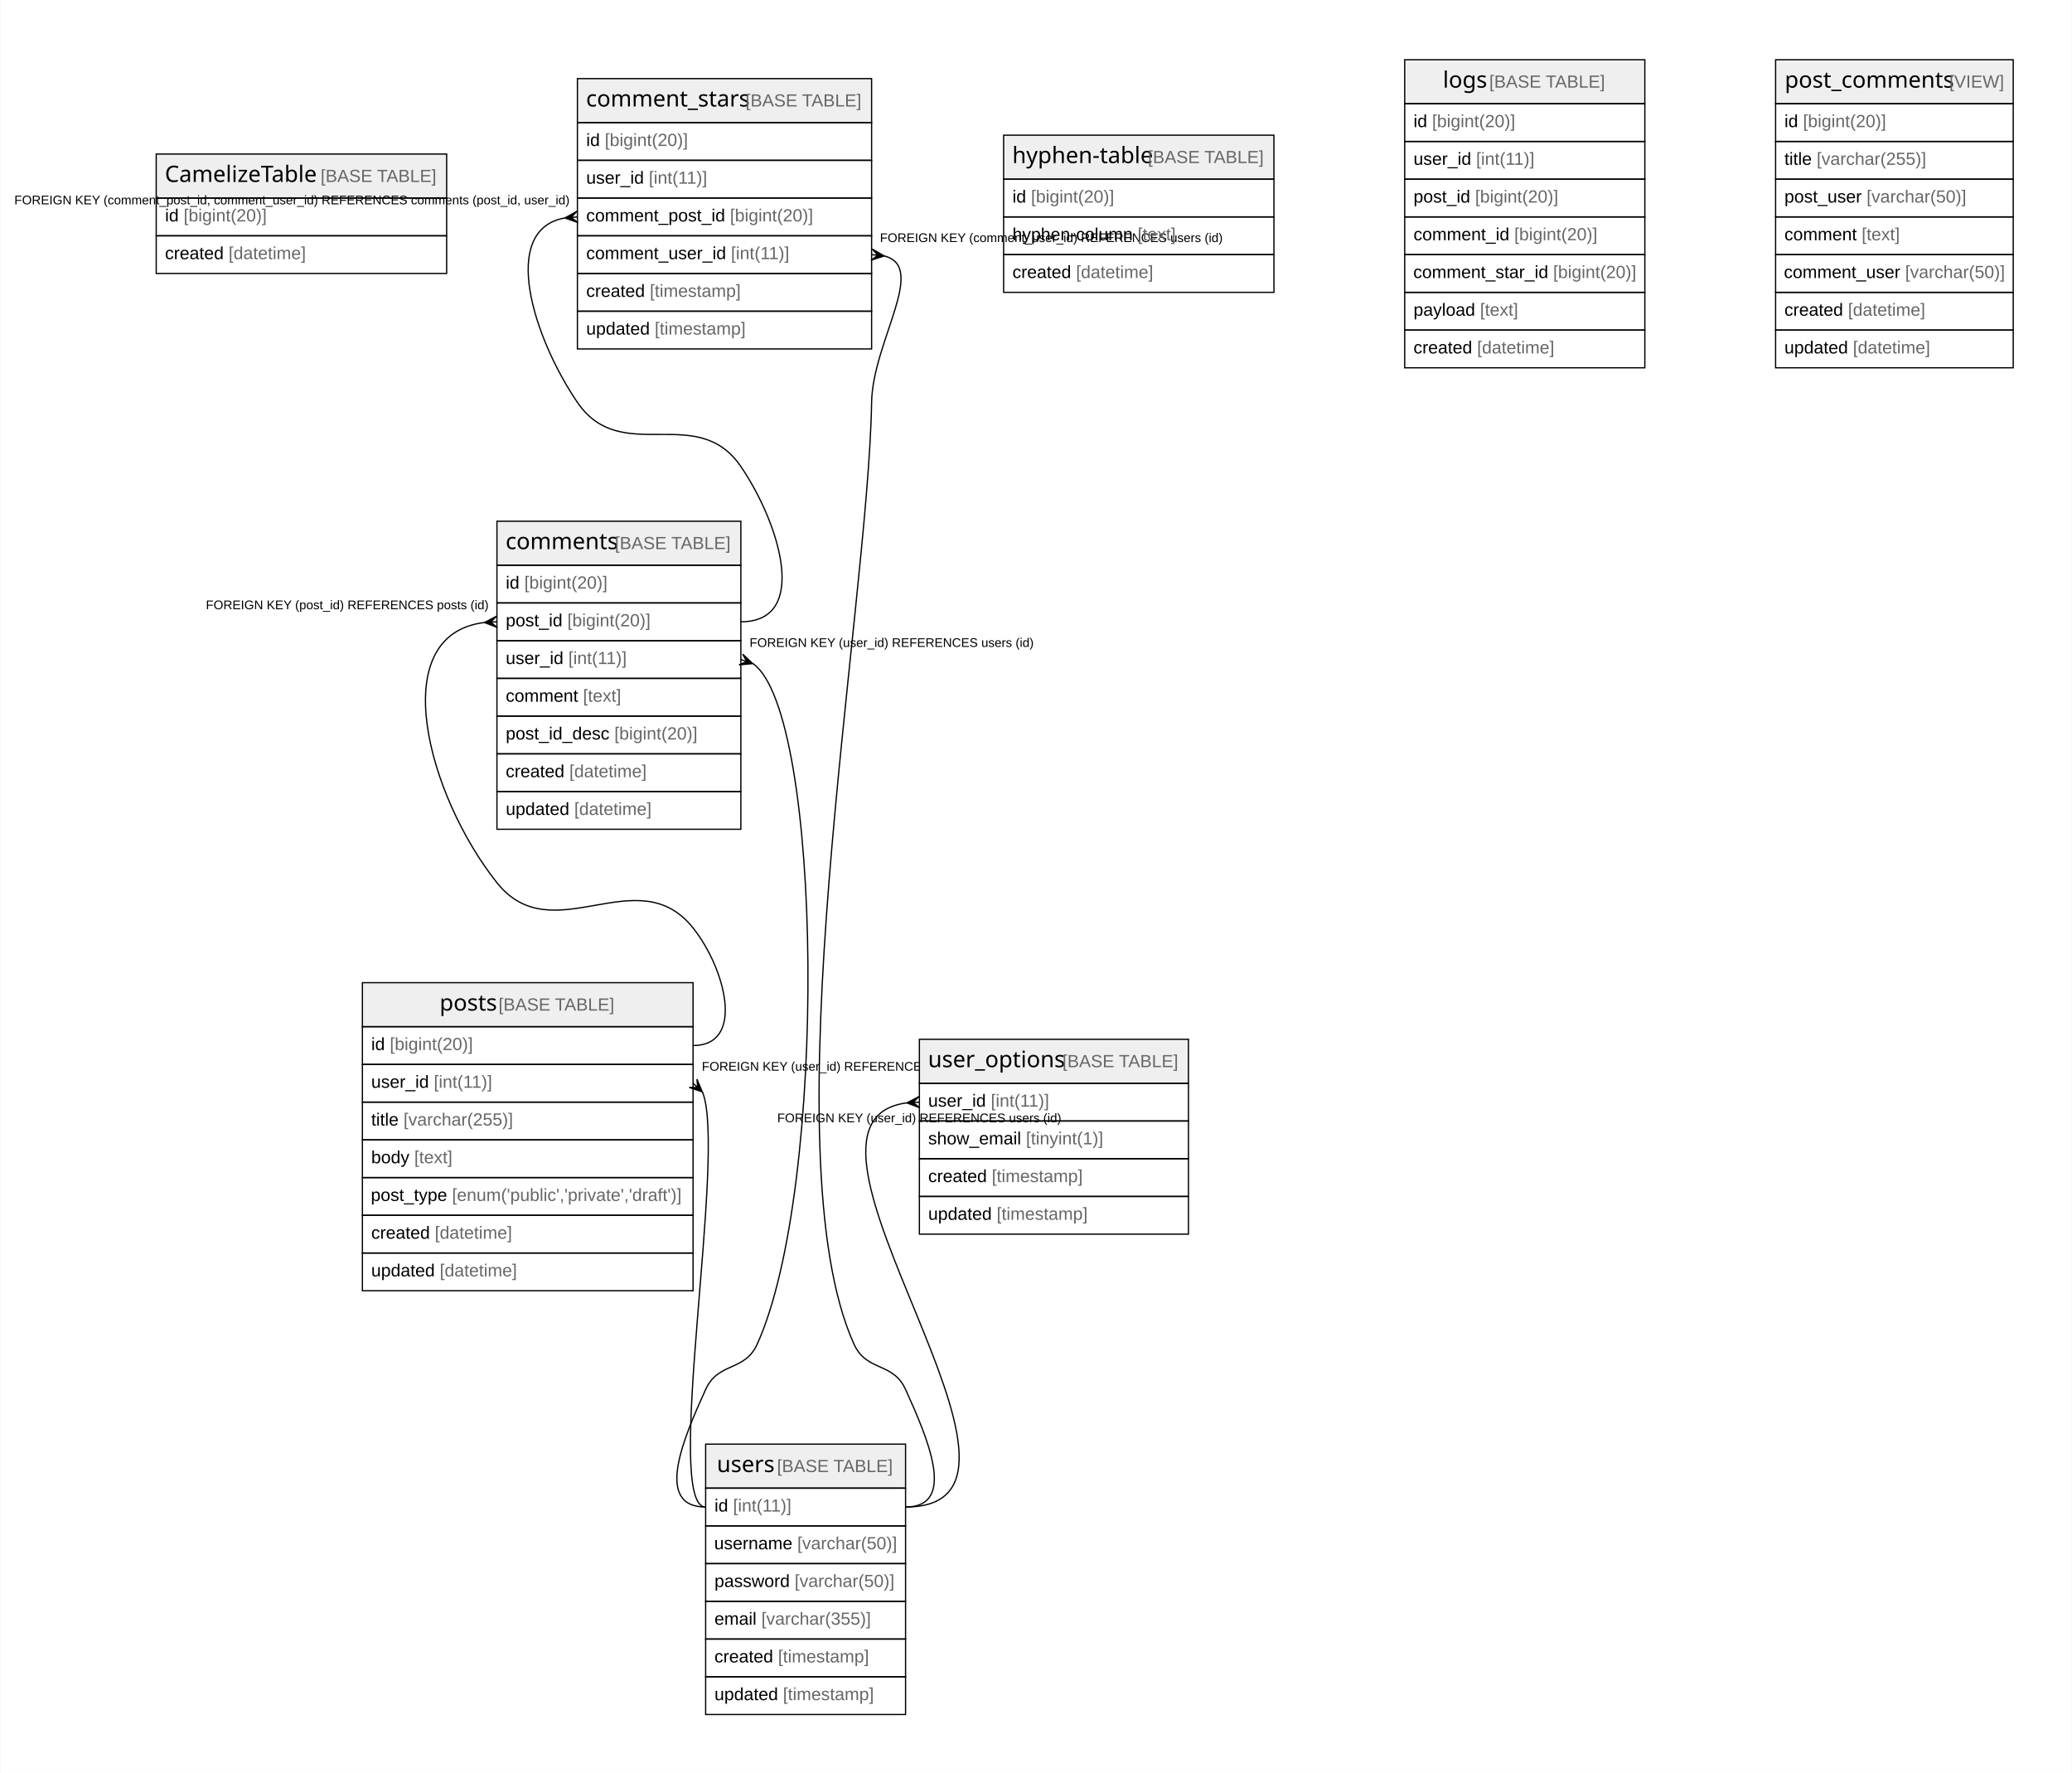
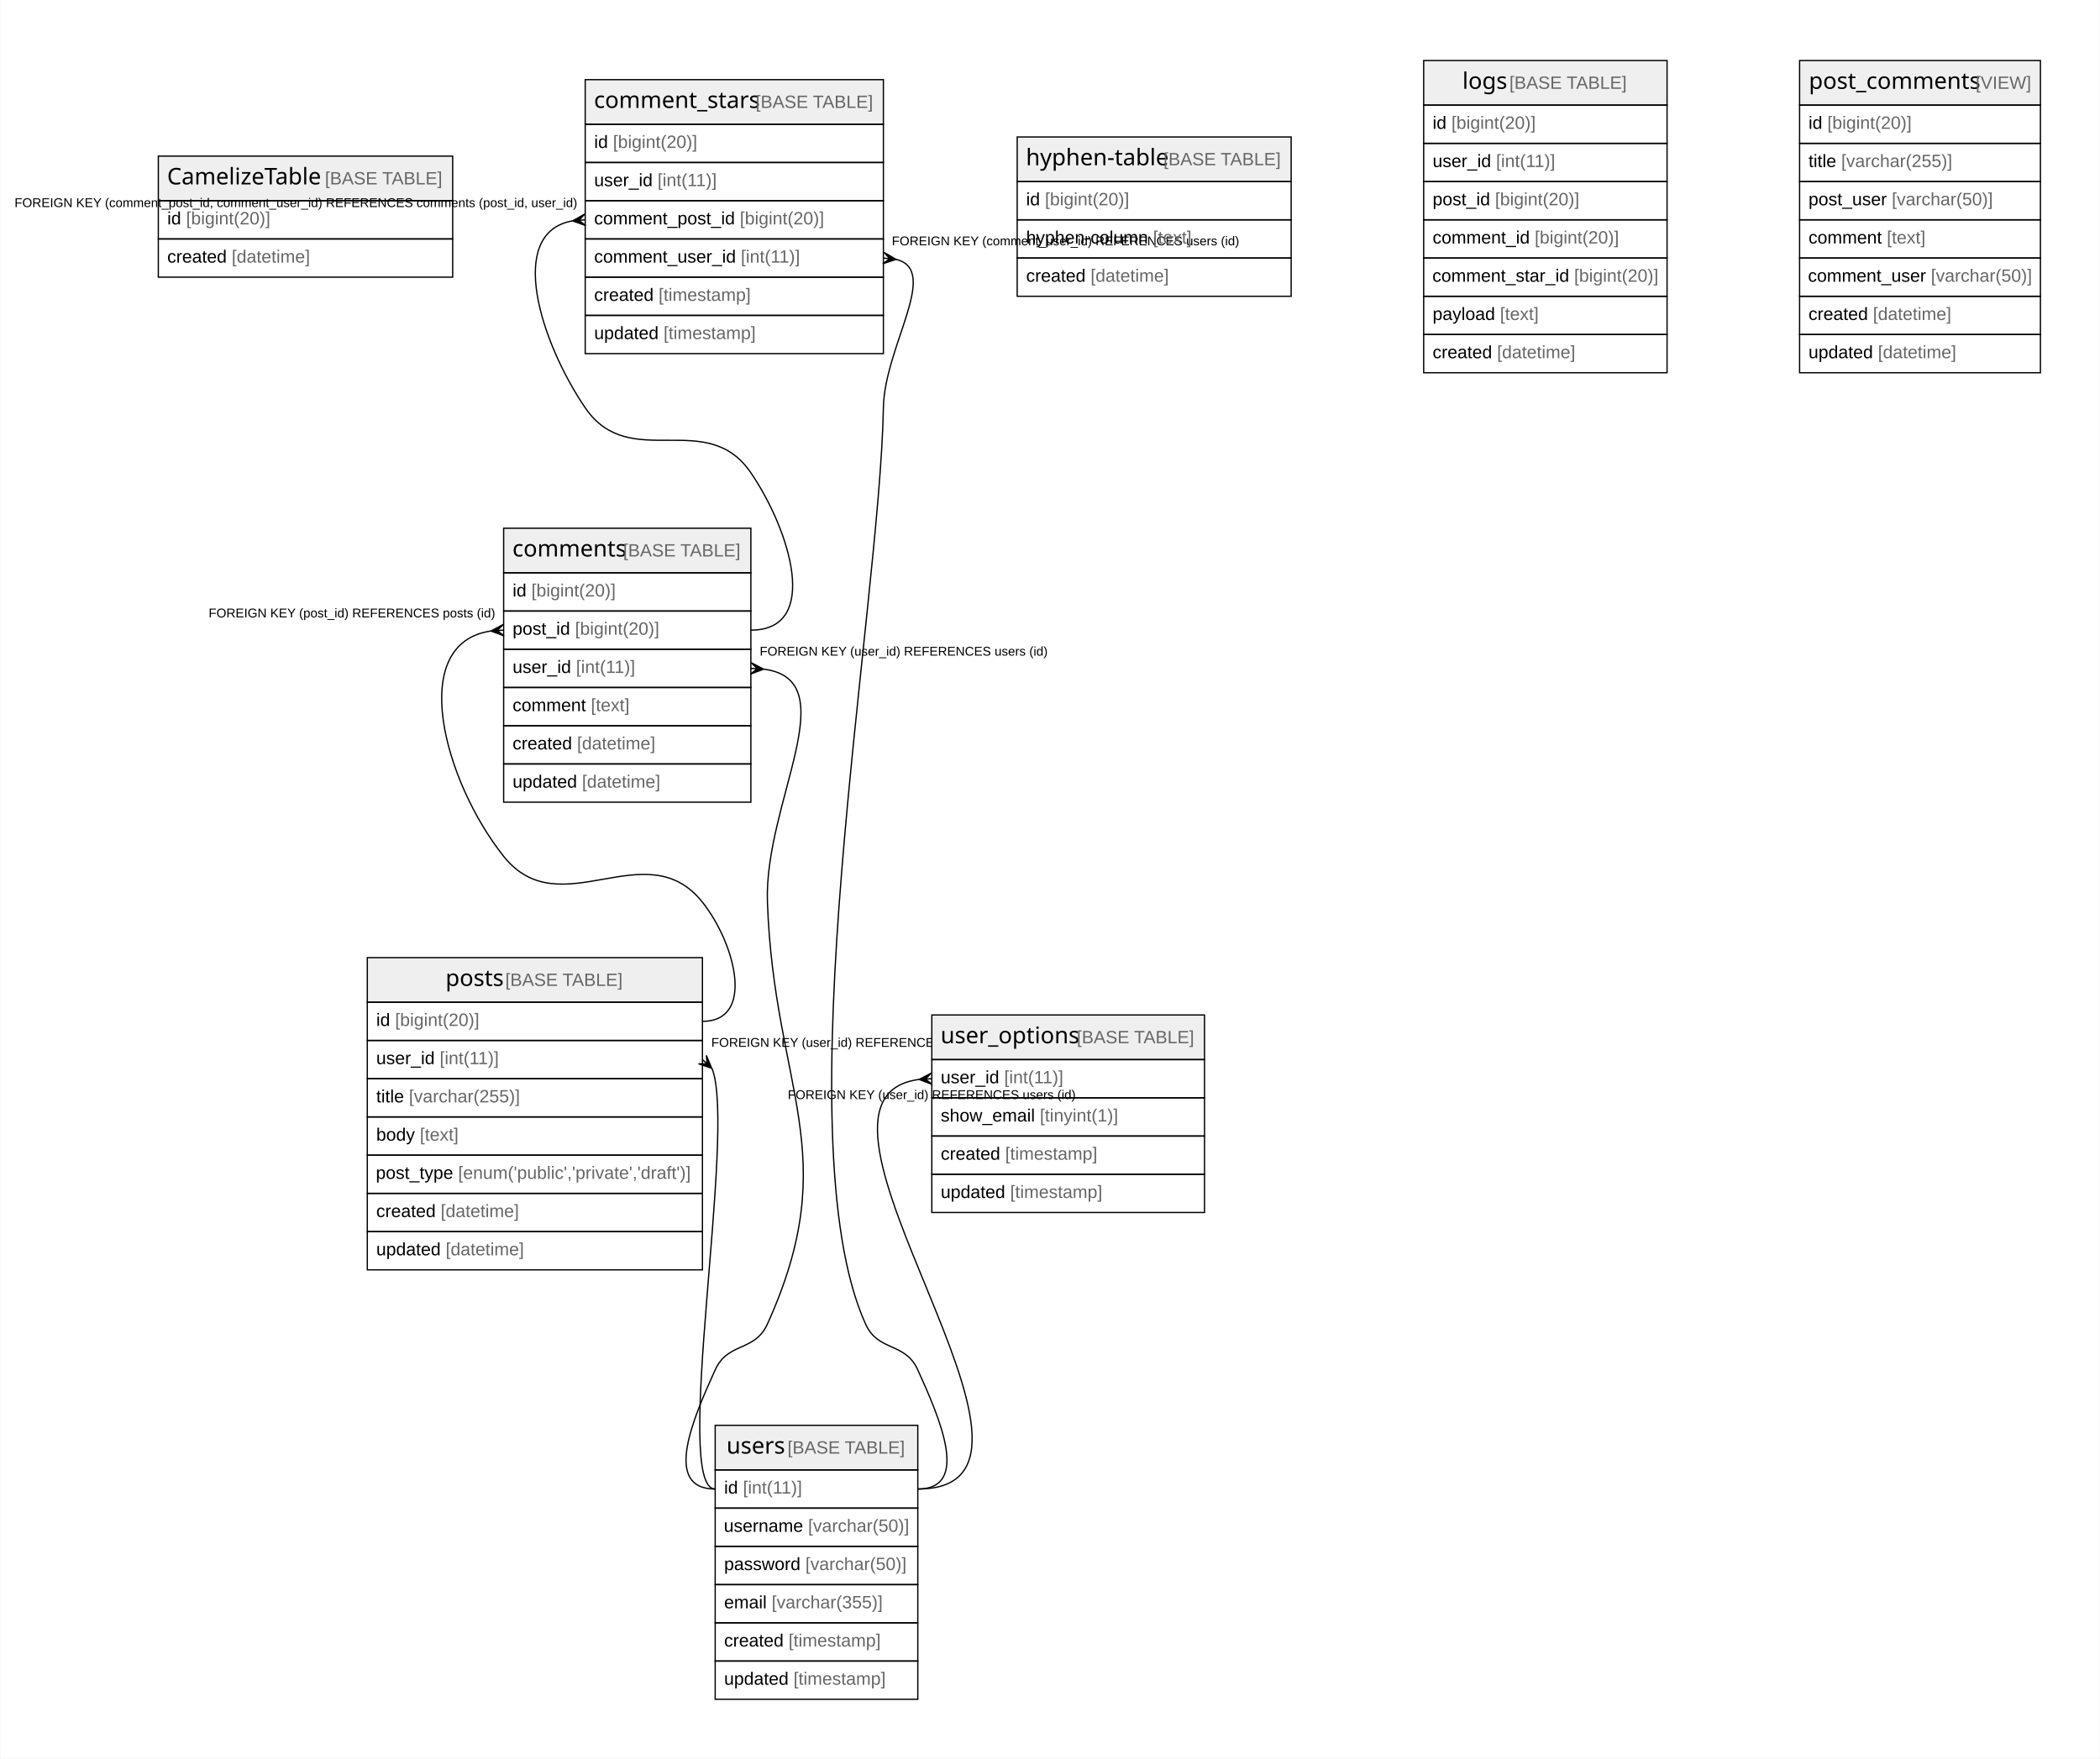
- <svg xmlns="http://www.w3.org/2000/svg" width="1648pt" height="1410pt" viewBox="0.00 0.00 1647.50 1410.00">
-   <g id="graph0" class="graph" transform="scale(1 1) rotate(0) translate(4 1406)">
-     <polygon fill="#ffffff" stroke="transparent" points="-4,4 -4,-1406 1643.5,-1406 1643.5,4 -4,4" />
+ <svg xmlns="http://www.w3.org/2000/svg" width="1648pt" height="1380pt" viewBox="0.00 0.00 1647.50 1380.00">
+   <g id="graph0" class="graph" transform="scale(1 1) rotate(0) translate(4 1376)">
+     <polygon fill="#ffffff" stroke="transparent" points="-4,4 -4,-1376 1643.5,-1376 1643.5,4 -4,4" />
    <g id="node1" class="node">
-       <polygon fill="#efefef" stroke="transparent" points="120,-1248.5 120,-1283.5 351,-1283.5 351,-1248.5 120,-1248.5" />
-       <polygon fill="none" stroke="#000000" points="120,-1248.5 120,-1283.5 351,-1283.5 351,-1248.5 120,-1248.5" />
-       <text text-anchor="start" x="126.872" y="-1261.3" font-family="Arial Bold" font-size="18.00" fill="#000000">CamelizeTable</text>
-       <text text-anchor="start" x="246.874" y="-1261.3" font-family="Arial" font-size="14.00" fill="#000000"> </text>
-       <text text-anchor="start" x="250.765" y="-1261.3" font-family="Arial" font-size="14.00" fill="#666666">[BASE TABLE]</text>
-       <polygon fill="none" stroke="#000000" points="120,-1218.5 120,-1248.5 351,-1248.5 351,-1218.5 120,-1218.5" />
-       <text text-anchor="start" x="127" y="-1229.9" font-family="Arial" font-size="14.00" fill="#000000">id </text>
-       <text text-anchor="start" x="141.78" y="-1229.9" font-family="Arial" font-size="14.00" fill="#666666">[bigint(20)]</text>
+       <polygon fill="#efefef" stroke="transparent" points="120,-1218.5 120,-1253.5 351,-1253.5 351,-1218.5 120,-1218.5" />
+       <polygon fill="none" stroke="#000000" points="120,-1218.5 120,-1253.5 351,-1253.5 351,-1218.5 120,-1218.5" />
+       <text text-anchor="start" x="126.872" y="-1231.3" font-family="Arial Bold" font-size="18.00" fill="#000000">CamelizeTable</text>
+       <text text-anchor="start" x="246.874" y="-1231.3" font-family="Arial" font-size="14.00" fill="#000000"> </text>
+       <text text-anchor="start" x="250.765" y="-1231.3" font-family="Arial" font-size="14.00" fill="#666666">[BASE TABLE]</text>
      <polygon fill="none" stroke="#000000" points="120,-1188.5 120,-1218.5 351,-1218.5 351,-1188.5 120,-1188.5" />
-       <text text-anchor="start" x="127" y="-1199.9" font-family="Arial" font-size="14.00" fill="#000000">created </text>
-       <text text-anchor="start" x="177.572" y="-1199.9" font-family="Arial" font-size="14.00" fill="#666666">[datetime]</text>
+       <text text-anchor="start" x="127" y="-1199.9" font-family="Arial" font-size="14.00" fill="#000000">id </text>
+       <text text-anchor="start" x="141.78" y="-1199.9" font-family="Arial" font-size="14.00" fill="#666666">[bigint(20)]</text>
+       <polygon fill="none" stroke="#000000" points="120,-1158.5 120,-1188.5 351,-1188.5 351,-1158.5 120,-1158.5" />
+       <text text-anchor="start" x="127" y="-1169.9" font-family="Arial" font-size="14.00" fill="#000000">created </text>
+       <text text-anchor="start" x="177.572" y="-1169.9" font-family="Arial" font-size="14.00" fill="#666666">[datetime]</text>
    </g>
    <g id="node2" class="node">
-       <polygon fill="#efefef" stroke="transparent" points="455,-1308.5 455,-1343.5 689,-1343.5 689,-1308.5 455,-1308.5" />
-       <polygon fill="none" stroke="#000000" points="455,-1308.5 455,-1343.5 689,-1343.5 689,-1308.5 455,-1308.5" />
-       <text text-anchor="start" x="461.867" y="-1321.3" font-family="Arial Bold" font-size="18.00" fill="#000000">comment_stars</text>
-       <text text-anchor="start" x="584.879" y="-1321.3" font-family="Arial" font-size="14.00" fill="#000000"> </text>
-       <text text-anchor="start" x="588.77" y="-1321.3" font-family="Arial" font-size="14.00" fill="#666666">[BASE TABLE]</text>
-       <polygon fill="none" stroke="#000000" points="455,-1278.5 455,-1308.5 689,-1308.5 689,-1278.5 455,-1278.5" />
-       <text text-anchor="start" x="462" y="-1289.9" font-family="Arial" font-size="14.00" fill="#000000">id </text>
-       <text text-anchor="start" x="476.78" y="-1289.9" font-family="Arial" font-size="14.00" fill="#666666">[bigint(20)]</text>
+       <polygon fill="#efefef" stroke="transparent" points="455,-1278.5 455,-1313.5 689,-1313.5 689,-1278.5 455,-1278.5" />
+       <polygon fill="none" stroke="#000000" points="455,-1278.5 455,-1313.5 689,-1313.5 689,-1278.5 455,-1278.5" />
+       <text text-anchor="start" x="461.867" y="-1291.3" font-family="Arial Bold" font-size="18.00" fill="#000000">comment_stars</text>
+       <text text-anchor="start" x="584.879" y="-1291.3" font-family="Arial" font-size="14.00" fill="#000000"> </text>
+       <text text-anchor="start" x="588.77" y="-1291.3" font-family="Arial" font-size="14.00" fill="#666666">[BASE TABLE]</text>
      <polygon fill="none" stroke="#000000" points="455,-1248.5 455,-1278.5 689,-1278.5 689,-1248.5 455,-1248.5" />
-       <text text-anchor="start" x="462" y="-1259.9" font-family="Arial" font-size="14.00" fill="#000000">user_id </text>
-       <text text-anchor="start" x="511.788" y="-1259.9" font-family="Arial" font-size="14.00" fill="#666666">[int(11)]</text>
+       <text text-anchor="start" x="462" y="-1259.9" font-family="Arial" font-size="14.00" fill="#000000">id </text>
+       <text text-anchor="start" x="476.78" y="-1259.9" font-family="Arial" font-size="14.00" fill="#666666">[bigint(20)]</text>
      <polygon fill="none" stroke="#000000" points="455,-1218.5 455,-1248.5 689,-1248.5 689,-1218.5 455,-1218.5" />
-       <text text-anchor="start" x="462" y="-1229.9" font-family="Arial" font-size="14.00" fill="#000000">comment_post_id </text>
-       <text text-anchor="start" x="576.36" y="-1229.9" font-family="Arial" font-size="14.00" fill="#666666">[bigint(20)]</text>
+       <text text-anchor="start" x="462" y="-1229.9" font-family="Arial" font-size="14.00" fill="#000000">user_id </text>
+       <text text-anchor="start" x="511.788" y="-1229.9" font-family="Arial" font-size="14.00" fill="#666666">[int(11)]</text>
      <polygon fill="none" stroke="#000000" points="455,-1188.5 455,-1218.5 689,-1218.5 689,-1188.5 455,-1188.5" />
-       <text text-anchor="start" x="462" y="-1199.9" font-family="Arial" font-size="14.00" fill="#000000">comment_user_id </text>
-       <text text-anchor="start" x="577.13" y="-1199.9" font-family="Arial" font-size="14.00" fill="#666666">[int(11)]</text>
+       <text text-anchor="start" x="462" y="-1199.9" font-family="Arial" font-size="14.00" fill="#000000">comment_post_id </text>
+       <text text-anchor="start" x="576.36" y="-1199.9" font-family="Arial" font-size="14.00" fill="#666666">[bigint(20)]</text>
      <polygon fill="none" stroke="#000000" points="455,-1158.5 455,-1188.5 689,-1188.5 689,-1158.5 455,-1158.5" />
-       <text text-anchor="start" x="462" y="-1169.9" font-family="Arial" font-size="14.00" fill="#000000">created </text>
-       <text text-anchor="start" x="512.572" y="-1169.9" font-family="Arial" font-size="14.00" fill="#666666">[timestamp]</text>
+       <text text-anchor="start" x="462" y="-1169.9" font-family="Arial" font-size="14.00" fill="#000000">comment_user_id </text>
+       <text text-anchor="start" x="577.13" y="-1169.9" font-family="Arial" font-size="14.00" fill="#666666">[int(11)]</text>
      <polygon fill="none" stroke="#000000" points="455,-1128.5 455,-1158.5 689,-1158.5 689,-1128.5 455,-1128.5" />
-       <text text-anchor="start" x="462" y="-1139.9" font-family="Arial" font-size="14.00" fill="#000000">updated </text>
-       <text text-anchor="start" x="516.477" y="-1139.9" font-family="Arial" font-size="14.00" fill="#666666">[timestamp]</text>
+       <text text-anchor="start" x="462" y="-1139.9" font-family="Arial" font-size="14.00" fill="#000000">created </text>
+       <text text-anchor="start" x="512.572" y="-1139.9" font-family="Arial" font-size="14.00" fill="#666666">[timestamp]</text>
+       <polygon fill="none" stroke="#000000" points="455,-1098.5 455,-1128.5 689,-1128.5 689,-1098.5 455,-1098.5" />
+       <text text-anchor="start" x="462" y="-1109.9" font-family="Arial" font-size="14.00" fill="#000000">updated </text>
+       <text text-anchor="start" x="516.477" y="-1109.9" font-family="Arial" font-size="14.00" fill="#666666">[timestamp]</text>
    </g>
    <g id="node3" class="node">
-       <polygon fill="#efefef" stroke="transparent" points="391,-956.5 391,-991.5 585,-991.5 585,-956.5 391,-956.5" />
-       <polygon fill="none" stroke="#000000" points="391,-956.5 391,-991.5 585,-991.5 585,-956.5 391,-956.5" />
-       <text text-anchor="start" x="397.87" y="-969.3" font-family="Arial Bold" font-size="18.00" fill="#000000">comments</text>
-       <text text-anchor="start" x="480.876" y="-969.3" font-family="Arial" font-size="14.00" fill="#000000"> </text>
-       <text text-anchor="start" x="484.766" y="-969.3" font-family="Arial" font-size="14.00" fill="#666666">[BASE TABLE]</text>
-       <polygon fill="none" stroke="#000000" points="391,-926.5 391,-956.5 585,-956.5 585,-926.5 391,-926.5" />
-       <text text-anchor="start" x="398" y="-937.9" font-family="Arial" font-size="14.00" fill="#000000">id </text>
-       <text text-anchor="start" x="412.78" y="-937.9" font-family="Arial" font-size="14.00" fill="#666666">[bigint(20)]</text>
+       <polygon fill="#efefef" stroke="transparent" points="391,-926.5 391,-961.5 585,-961.5 585,-926.5 391,-926.5" />
+       <polygon fill="none" stroke="#000000" points="391,-926.5 391,-961.5 585,-961.5 585,-926.5 391,-926.5" />
+       <text text-anchor="start" x="397.87" y="-939.3" font-family="Arial Bold" font-size="18.00" fill="#000000">comments</text>
+       <text text-anchor="start" x="480.876" y="-939.3" font-family="Arial" font-size="14.00" fill="#000000"> </text>
+       <text text-anchor="start" x="484.766" y="-939.3" font-family="Arial" font-size="14.00" fill="#666666">[BASE TABLE]</text>
      <polygon fill="none" stroke="#000000" points="391,-896.5 391,-926.5 585,-926.5 585,-896.5 391,-896.5" />
-       <text text-anchor="start" x="398" y="-907.9" font-family="Arial" font-size="14.00" fill="#000000">post_id </text>
-       <text text-anchor="start" x="447.018" y="-907.9" font-family="Arial" font-size="14.00" fill="#666666">[bigint(20)]</text>
+       <text text-anchor="start" x="398" y="-907.9" font-family="Arial" font-size="14.00" fill="#000000">id </text>
+       <text text-anchor="start" x="412.78" y="-907.9" font-family="Arial" font-size="14.00" fill="#666666">[bigint(20)]</text>
      <polygon fill="none" stroke="#000000" points="391,-866.5 391,-896.5 585,-896.5 585,-866.5 391,-866.5" />
-       <text text-anchor="start" x="398" y="-877.9" font-family="Arial" font-size="14.00" fill="#000000">user_id </text>
-       <text text-anchor="start" x="447.788" y="-877.9" font-family="Arial" font-size="14.00" fill="#666666">[int(11)]</text>
+       <text text-anchor="start" x="398" y="-877.9" font-family="Arial" font-size="14.00" fill="#000000">post_id </text>
+       <text text-anchor="start" x="447.018" y="-877.9" font-family="Arial" font-size="14.00" fill="#666666">[bigint(20)]</text>
      <polygon fill="none" stroke="#000000" points="391,-836.5 391,-866.5 585,-866.5 585,-836.5 391,-836.5" />
-       <text text-anchor="start" x="398" y="-847.9" font-family="Arial" font-size="14.00" fill="#000000">comment </text>
-       <text text-anchor="start" x="459.45" y="-847.9" font-family="Arial" font-size="14.00" fill="#666666">[text]</text>
+       <text text-anchor="start" x="398" y="-847.9" font-family="Arial" font-size="14.00" fill="#000000">user_id </text>
+       <text text-anchor="start" x="447.788" y="-847.9" font-family="Arial" font-size="14.00" fill="#666666">[int(11)]</text>
      <polygon fill="none" stroke="#000000" points="391,-806.5 391,-836.5 585,-836.5 585,-806.5 391,-806.5" />
-       <text text-anchor="start" x="398" y="-817.9" font-family="Arial" font-size="14.00" fill="#000000">post_id_desc </text>
-       <text text-anchor="start" x="484.366" y="-817.9" font-family="Arial" font-size="14.00" fill="#666666">[bigint(20)]</text>
+       <text text-anchor="start" x="398" y="-817.9" font-family="Arial" font-size="14.00" fill="#000000">comment </text>
+       <text text-anchor="start" x="459.45" y="-817.9" font-family="Arial" font-size="14.00" fill="#666666">[text]</text>
      <polygon fill="none" stroke="#000000" points="391,-776.5 391,-806.5 585,-806.5 585,-776.5 391,-776.5" />
      <text text-anchor="start" x="398" y="-787.9" font-family="Arial" font-size="14.00" fill="#000000">created </text>
      <text text-anchor="start" x="448.572" y="-787.9" font-family="Arial" font-size="14.00" fill="#666666">[datetime]</text>
      <polygon fill="none" stroke="#000000" points="391,-746.5 391,-776.5 585,-776.5 585,-746.5 391,-746.5" />
      <text text-anchor="start" x="398" y="-757.9" font-family="Arial" font-size="14.00" fill="#000000">updated </text>
      <text text-anchor="start" x="452.477" y="-757.9" font-family="Arial" font-size="14.00" fill="#666666">[datetime]</text>
    </g>
    <g id="edge2" class="edge">
-       <path fill="none" stroke="#000000" d="M444.752,-1232.626C392.714,-1223.052 420.159,-1137.094 455,-1086 489.966,-1034.722 550.034,-1086.278 585,-1035 615.923,-989.651 639.889,-911.5 585,-911.5" />
-       <polygon fill="#000000" stroke="#000000" points="445.036,-1232.65 454.618,-1237.984 450.018,-1233.075 455,-1233.5 455,-1233.5 455,-1233.5 450.018,-1233.075 455.382,-1229.016 445.036,-1232.65 445.036,-1232.65" />
-       <text text-anchor="start" x="7.144" y="-1243.5" font-family="Arial" font-size="10.00" fill="#000000">FOREIGN KEY (comment_post_id, comment_user_id) REFERENCES comments (post_id, user_id)</text>
+       <path fill="none" stroke="#000000" d="M444.752,-1202.626C392.714,-1193.052 420.159,-1107.094 455,-1056 489.966,-1004.722 550.034,-1056.278 585,-1005 615.923,-959.651 639.889,-881.5 585,-881.5" />
+       <polygon fill="#000000" stroke="#000000" points="445.036,-1202.65 454.618,-1207.984 450.018,-1203.075 455,-1203.5 455,-1203.5 455,-1203.5 450.018,-1203.075 455.382,-1199.016 445.036,-1202.65 445.036,-1202.65" />
+       <text text-anchor="start" x="7.144" y="-1213.5" font-family="Arial" font-size="10.00" fill="#000000">FOREIGN KEY (comment_post_id, comment_user_id) REFERENCES comments (post_id, user_id)</text>
    </g>
    <g id="node9" class="node">
      <polygon fill="#efefef" stroke="transparent" points="557,-222.5 557,-257.5 716,-257.5 716,-222.5 557,-222.5" />
      <polygon fill="none" stroke="#000000" points="557,-222.5 557,-257.5 716,-257.5 716,-222.5 557,-222.5" />
      <text text-anchor="start" x="565.871" y="-235.3" font-family="Arial Bold" font-size="18.00" fill="#000000">users</text>
      <text text-anchor="start" x="609.875" y="-235.3" font-family="Arial" font-size="14.00" fill="#000000"> </text>
      <text text-anchor="start" x="613.766" y="-235.3" font-family="Arial" font-size="14.00" fill="#666666">[BASE TABLE]</text>
      <polygon fill="none" stroke="#000000" points="557,-192.5 557,-222.5 716,-222.5 716,-192.5 557,-192.5" />
      <text text-anchor="start" x="564" y="-203.9" font-family="Arial" font-size="14.00" fill="#000000">id </text>
      <text text-anchor="start" x="578.78" y="-203.9" font-family="Arial" font-size="14.00" fill="#666666">[int(11)]</text>
      <polygon fill="none" stroke="#000000" points="557,-162.5 557,-192.5 716,-192.5 716,-162.5 557,-162.5" />
      <text text-anchor="start" x="563.769" y="-173.9" font-family="Arial" font-size="14.00" fill="#000000">username </text>
      <text text-anchor="start" x="629.894" y="-173.9" font-family="Arial" font-size="14.00" fill="#666666">[varchar(50)]</text>
      <polygon fill="none" stroke="#000000" points="557,-132.5 557,-162.5 716,-162.5 716,-132.5 557,-132.5" />
      <text text-anchor="start" x="564" y="-143.9" font-family="Arial" font-size="14.00" fill="#000000">password </text>
      <text text-anchor="start" x="627.788" y="-143.9" font-family="Arial" font-size="14.00" fill="#666666">[varchar(50)]</text>
      <polygon fill="none" stroke="#000000" points="557,-102.5 557,-132.5 716,-132.5 716,-102.5 557,-102.5" />
      <text text-anchor="start" x="564" y="-113.9" font-family="Arial" font-size="14.00" fill="#000000">email </text>
      <text text-anchor="start" x="601.33" y="-113.9" font-family="Arial" font-size="14.00" fill="#666666">[varchar(355)]</text>
      <polygon fill="none" stroke="#000000" points="557,-72.5 557,-102.5 716,-102.5 716,-72.5 557,-72.5" />
      <text text-anchor="start" x="564" y="-83.9" font-family="Arial" font-size="14.00" fill="#000000">created </text>
      <text text-anchor="start" x="614.572" y="-83.9" font-family="Arial" font-size="14.00" fill="#666666">[timestamp]</text>
      <polygon fill="none" stroke="#000000" points="557,-42.5 557,-72.5 716,-72.5 716,-42.5 557,-42.5" />
      <text text-anchor="start" x="564" y="-53.9" font-family="Arial" font-size="14.00" fill="#000000">updated </text>
      <text text-anchor="start" x="618.477" y="-53.9" font-family="Arial" font-size="14.00" fill="#666666">[timestamp]</text>
    </g>
    <g id="edge1" class="edge">
-       <path fill="none" stroke="#000000" d="M698.979,-1202.453C733.878,-1193.881 689.809,-1134.34 689,-1086 686.213,-919.55 606.341,-488.656 675,-337 685.001,-314.909 705.999,-323.091 716,-301 733.139,-263.143 757.556,-207.5 716,-207.5" />
-       <polygon fill="#000000" stroke="#000000" points="698.945,-1202.457 688.53,-1199.025 693.973,-1202.978 689,-1203.5 689,-1203.5 689,-1203.5 693.973,-1202.978 689.47,-1207.975 698.945,-1202.457 698.945,-1202.457" />
-       <text text-anchor="start" x="695.609" y="-1213.5" font-family="Arial" font-size="10.00" fill="#000000">FOREIGN KEY (comment_user_id) REFERENCES users (id)</text>
+       <path fill="none" stroke="#000000" d="M698.98,-1172.453C733.888,-1163.881 689.872,-1104.339 689,-1056 686.118,-896.218 609.09,-482.583 675,-337 685.001,-314.909 705.999,-323.091 716,-301 733.139,-263.143 757.556,-207.5 716,-207.5" />
+       <polygon fill="#000000" stroke="#000000" points="698.945,-1172.457 688.53,-1169.025 693.973,-1172.978 689,-1173.5 689,-1173.5 689,-1173.5 693.973,-1172.978 689.47,-1177.975 698.945,-1172.457 698.945,-1172.457" />
+       <text text-anchor="start" x="695.609" y="-1183.5" font-family="Arial" font-size="10.00" fill="#000000">FOREIGN KEY (comment_user_id) REFERENCES users (id)</text>
    </g>
    <g id="node7" class="node">
      <polygon fill="#efefef" stroke="transparent" points="284,-589.5 284,-624.5 547,-624.5 547,-589.5 284,-589.5" />
      <polygon fill="none" stroke="#000000" points="284,-589.5 284,-624.5 547,-624.5 547,-589.5 284,-589.5" />
      <text text-anchor="start" x="345.366" y="-602.3" font-family="Arial Bold" font-size="18.00" fill="#000000">posts</text>
      <text text-anchor="start" x="388.38" y="-602.3" font-family="Arial" font-size="14.00" fill="#000000"> </text>
      <text text-anchor="start" x="392.271" y="-602.3" font-family="Arial" font-size="14.00" fill="#666666">[BASE TABLE]</text>
      <polygon fill="none" stroke="#000000" points="284,-559.5 284,-589.5 547,-589.5 547,-559.5 284,-559.5" />
      <text text-anchor="start" x="291" y="-570.9" font-family="Arial" font-size="14.00" fill="#000000">id </text>
      <text text-anchor="start" x="305.78" y="-570.9" font-family="Arial" font-size="14.00" fill="#666666">[bigint(20)]</text>
      <polygon fill="none" stroke="#000000" points="284,-529.5 284,-559.5 547,-559.5 547,-529.5 284,-529.5" />
      <text text-anchor="start" x="291" y="-540.9" font-family="Arial" font-size="14.00" fill="#000000">user_id </text>
      <text text-anchor="start" x="340.788" y="-540.9" font-family="Arial" font-size="14.00" fill="#666666">[int(11)]</text>
      <polygon fill="none" stroke="#000000" points="284,-499.5 284,-529.5 547,-529.5 547,-499.5 284,-499.5" />
      <text text-anchor="start" x="291" y="-510.9" font-family="Arial" font-size="14.00" fill="#000000">title </text>
      <text text-anchor="start" x="316.668" y="-510.9" font-family="Arial" font-size="14.00" fill="#666666">[varchar(255)]</text>
      <polygon fill="none" stroke="#000000" points="284,-469.5 284,-499.5 547,-499.5 547,-469.5 284,-469.5" />
      <text text-anchor="start" x="291" y="-480.9" font-family="Arial" font-size="14.00" fill="#000000">body </text>
      <text text-anchor="start" x="325.238" y="-480.9" font-family="Arial" font-size="14.00" fill="#666666">[text]</text>
      <polygon fill="none" stroke="#000000" points="284,-439.5 284,-469.5 547,-469.5 547,-439.5 284,-439.5" />
      <text text-anchor="start" x="290.697" y="-450.9" font-family="Arial" font-size="14.00" fill="#000000">post_type </text>
      <text text-anchor="start" x="355.282" y="-450.9" font-family="Arial" font-size="14.00" fill="#666666">[enum('public','private','draft')]</text>
      <polygon fill="none" stroke="#000000" points="284,-409.5 284,-439.5 547,-439.5 547,-409.5 284,-409.5" />
      <text text-anchor="start" x="291" y="-420.9" font-family="Arial" font-size="14.00" fill="#000000">created </text>
      <text text-anchor="start" x="341.572" y="-420.9" font-family="Arial" font-size="14.00" fill="#666666">[datetime]</text>
      <polygon fill="none" stroke="#000000" points="284,-379.5 284,-409.5 547,-409.5 547,-379.5 284,-379.5" />
      <text text-anchor="start" x="291" y="-390.9" font-family="Arial" font-size="14.00" fill="#000000">updated </text>
      <text text-anchor="start" x="345.477" y="-390.9" font-family="Arial" font-size="14.00" fill="#666666">[datetime]</text>
    </g>
    <g id="edge3" class="edge">
-       <path fill="none" stroke="#000000" d="M380.768,-910.892C301.532,-901.024 335.83,-773.352 391,-704 435.298,-648.315 502.702,-723.685 547,-668 572.87,-635.48 588.556,-574.5 547,-574.5" />
-       <polygon fill="#000000" stroke="#000000" points="381.018,-910.907 390.733,-915.992 386.009,-911.203 391,-911.5 391,-911.5 391,-911.5 386.009,-911.203 391.267,-907.008 381.018,-910.907 381.018,-910.907" />
-       <text text-anchor="start" x="159.495" y="-921.5" font-family="Arial" font-size="10.00" fill="#000000">FOREIGN KEY (post_id) REFERENCES posts (id)</text>
+       <path fill="none" stroke="#000000" d="M381.018,-880.815C314.825,-871.208 344.094,-762.963 391,-704 435.298,-648.315 502.702,-723.685 547,-668 572.87,-635.48 588.556,-574.5 547,-574.5" />
+       <polygon fill="#000000" stroke="#000000" points="381.024,-880.815 390.692,-885.989 386.012,-881.157 391,-881.5 391,-881.5 391,-881.5 386.012,-881.157 391.308,-877.011 381.024,-880.815 381.024,-880.815" />
+       <text text-anchor="start" x="159.495" y="-891.5" font-family="Arial" font-size="10.00" fill="#000000">FOREIGN KEY (post_id) REFERENCES posts (id)</text>
    </g>
    <g id="edge4" class="edge">
-       <path fill="none" stroke="#000000" d="M594.76,-878.155C650.334,-838.709 654.331,-461.424 598,-337 587.999,-314.909 567.001,-323.091 557,-301 539.861,-263.143 515.444,-207.5 557,-207.5" />
-       <polygon fill="#000000" stroke="#000000" points="594.46,-878.258 583.541,-877.243 589.73,-879.879 585,-881.5 585,-881.5 585,-881.5 589.73,-879.879 586.459,-885.757 594.46,-878.258 594.46,-878.258" />
-       <text text-anchor="start" x="591.945" y="-891.5" font-family="Arial" font-size="10.00" fill="#000000">FOREIGN KEY (user_id) REFERENCES users (id)</text>
+       <path fill="none" stroke="#000000" d="M595.11,-850.895C660.473,-842.395 595.239,-746.038 598,-668 603.201,-520.981 658.673,-471.017 598,-337 587.999,-314.909 567.001,-323.091 557,-301 539.861,-263.143 515.444,-207.5 557,-207.5" />
+       <polygon fill="#000000" stroke="#000000" points="594.982,-850.902 584.731,-847.008 589.991,-851.201 585,-851.5 585,-851.5 585,-851.5 589.991,-851.201 585.269,-855.992 594.982,-850.902 594.982,-850.902" />
+       <text text-anchor="start" x="591.945" y="-861.5" font-family="Arial" font-size="10.00" fill="#000000">FOREIGN KEY (user_id) REFERENCES users (id)</text>
    </g>
    <g id="node4" class="node">
-       <polygon fill="#efefef" stroke="transparent" points="794,-1263.5 794,-1298.5 1009,-1298.5 1009,-1263.5 794,-1263.5" />
-       <polygon fill="none" stroke="#000000" points="794,-1263.5 794,-1298.5 1009,-1298.5 1009,-1263.5 794,-1263.5" />
-       <text text-anchor="start" x="800.854" y="-1276.3" font-family="Arial Bold" font-size="18.00" fill="#000000">hyphen-table</text>
-       <text text-anchor="start" x="904.892" y="-1276.3" font-family="Arial" font-size="14.00" fill="#000000"> </text>
-       <text text-anchor="start" x="908.783" y="-1276.3" font-family="Arial" font-size="14.00" fill="#666666">[BASE TABLE]</text>
-       <polygon fill="none" stroke="#000000" points="794,-1233.5 794,-1263.5 1009,-1263.5 1009,-1233.5 794,-1233.5" />
-       <text text-anchor="start" x="801" y="-1244.9" font-family="Arial" font-size="14.00" fill="#000000">id </text>
-       <text text-anchor="start" x="815.78" y="-1244.9" font-family="Arial" font-size="14.00" fill="#666666">[bigint(20)]</text>
+       <polygon fill="#efefef" stroke="transparent" points="794,-1233.5 794,-1268.5 1009,-1268.5 1009,-1233.5 794,-1233.5" />
+       <polygon fill="none" stroke="#000000" points="794,-1233.5 794,-1268.5 1009,-1268.5 1009,-1233.5 794,-1233.5" />
+       <text text-anchor="start" x="800.854" y="-1246.3" font-family="Arial Bold" font-size="18.00" fill="#000000">hyphen-table</text>
+       <text text-anchor="start" x="904.892" y="-1246.3" font-family="Arial" font-size="14.00" fill="#000000"> </text>
+       <text text-anchor="start" x="908.783" y="-1246.3" font-family="Arial" font-size="14.00" fill="#666666">[BASE TABLE]</text>
      <polygon fill="none" stroke="#000000" points="794,-1203.5 794,-1233.5 1009,-1233.5 1009,-1203.5 794,-1203.5" />
-       <text text-anchor="start" x="801" y="-1214.9" font-family="Arial" font-size="14.00" fill="#000000">hyphen-column </text>
-       <text text-anchor="start" x="900.579" y="-1214.9" font-family="Arial" font-size="14.00" fill="#666666">[text]</text>
+       <text text-anchor="start" x="801" y="-1214.9" font-family="Arial" font-size="14.00" fill="#000000">id </text>
+       <text text-anchor="start" x="815.78" y="-1214.9" font-family="Arial" font-size="14.00" fill="#666666">[bigint(20)]</text>
      <polygon fill="none" stroke="#000000" points="794,-1173.5 794,-1203.5 1009,-1203.5 1009,-1173.5 794,-1173.5" />
-       <text text-anchor="start" x="801" y="-1184.9" font-family="Arial" font-size="14.00" fill="#000000">created </text>
-       <text text-anchor="start" x="851.572" y="-1184.9" font-family="Arial" font-size="14.00" fill="#666666">[datetime]</text>
+       <text text-anchor="start" x="801" y="-1184.9" font-family="Arial" font-size="14.00" fill="#000000">hyphen-column </text>
+       <text text-anchor="start" x="900.579" y="-1184.9" font-family="Arial" font-size="14.00" fill="#666666">[text]</text>
+       <polygon fill="none" stroke="#000000" points="794,-1143.5 794,-1173.5 1009,-1173.5 1009,-1143.5 794,-1143.5" />
+       <text text-anchor="start" x="801" y="-1154.9" font-family="Arial" font-size="14.00" fill="#000000">created </text>
+       <text text-anchor="start" x="851.572" y="-1154.9" font-family="Arial" font-size="14.00" fill="#666666">[datetime]</text>
    </g>
    <g id="node5" class="node">
-       <polygon fill="#efefef" stroke="transparent" points="1113,-1323.5 1113,-1358.5 1304,-1358.5 1304,-1323.5 1113,-1323.5" />
-       <polygon fill="none" stroke="#000000" points="1113,-1323.5 1113,-1358.5 1304,-1358.5 1304,-1323.5 1113,-1323.5" />
-       <text text-anchor="start" x="1143.37" y="-1336.3" font-family="Arial Bold" font-size="18.00" fill="#000000">logs</text>
-       <text text-anchor="start" x="1176.376" y="-1336.3" font-family="Arial" font-size="14.00" fill="#000000"> </text>
-       <text text-anchor="start" x="1180.267" y="-1336.3" font-family="Arial" font-size="14.00" fill="#666666">[BASE TABLE]</text>
-       <polygon fill="none" stroke="#000000" points="1113,-1293.5 1113,-1323.5 1304,-1323.5 1304,-1293.5 1113,-1293.5" />
-       <text text-anchor="start" x="1120" y="-1304.9" font-family="Arial" font-size="14.00" fill="#000000">id </text>
-       <text text-anchor="start" x="1134.78" y="-1304.9" font-family="Arial" font-size="14.00" fill="#666666">[bigint(20)]</text>
+       <polygon fill="#efefef" stroke="transparent" points="1113,-1293.5 1113,-1328.5 1304,-1328.5 1304,-1293.5 1113,-1293.5" />
+       <polygon fill="none" stroke="#000000" points="1113,-1293.5 1113,-1328.5 1304,-1328.5 1304,-1293.5 1113,-1293.5" />
+       <text text-anchor="start" x="1143.37" y="-1306.3" font-family="Arial Bold" font-size="18.00" fill="#000000">logs</text>
+       <text text-anchor="start" x="1176.376" y="-1306.3" font-family="Arial" font-size="14.00" fill="#000000"> </text>
+       <text text-anchor="start" x="1180.267" y="-1306.3" font-family="Arial" font-size="14.00" fill="#666666">[BASE TABLE]</text>
      <polygon fill="none" stroke="#000000" points="1113,-1263.5 1113,-1293.5 1304,-1293.5 1304,-1263.5 1113,-1263.5" />
-       <text text-anchor="start" x="1120" y="-1274.9" font-family="Arial" font-size="14.00" fill="#000000">user_id </text>
-       <text text-anchor="start" x="1169.788" y="-1274.9" font-family="Arial" font-size="14.00" fill="#666666">[int(11)]</text>
+       <text text-anchor="start" x="1120" y="-1274.9" font-family="Arial" font-size="14.00" fill="#000000">id </text>
+       <text text-anchor="start" x="1134.78" y="-1274.9" font-family="Arial" font-size="14.00" fill="#666666">[bigint(20)]</text>
      <polygon fill="none" stroke="#000000" points="1113,-1233.5 1113,-1263.5 1304,-1263.5 1304,-1233.5 1113,-1233.5" />
-       <text text-anchor="start" x="1120" y="-1244.9" font-family="Arial" font-size="14.00" fill="#000000">post_id </text>
-       <text text-anchor="start" x="1169.018" y="-1244.9" font-family="Arial" font-size="14.00" fill="#666666">[bigint(20)]</text>
+       <text text-anchor="start" x="1120" y="-1244.9" font-family="Arial" font-size="14.00" fill="#000000">user_id </text>
+       <text text-anchor="start" x="1169.788" y="-1244.9" font-family="Arial" font-size="14.00" fill="#666666">[int(11)]</text>
      <polygon fill="none" stroke="#000000" points="1113,-1203.5 1113,-1233.5 1304,-1233.5 1304,-1203.5 1113,-1203.5" />
-       <text text-anchor="start" x="1120" y="-1214.9" font-family="Arial" font-size="14.00" fill="#000000">comment_id </text>
-       <text text-anchor="start" x="1200.122" y="-1214.9" font-family="Arial" font-size="14.00" fill="#666666">[bigint(20)]</text>
+       <text text-anchor="start" x="1120" y="-1214.9" font-family="Arial" font-size="14.00" fill="#000000">post_id </text>
+       <text text-anchor="start" x="1169.018" y="-1214.9" font-family="Arial" font-size="14.00" fill="#666666">[bigint(20)]</text>
      <polygon fill="none" stroke="#000000" points="1113,-1173.5 1113,-1203.5 1304,-1203.5 1304,-1173.5 1113,-1173.5" />
-       <text text-anchor="start" x="1119.821" y="-1184.9" font-family="Arial" font-size="14.00" fill="#000000">comment_star_id </text>
-       <text text-anchor="start" x="1231.06" y="-1184.9" font-family="Arial" font-size="14.00" fill="#666666">[bigint(20)]</text>
+       <text text-anchor="start" x="1120" y="-1184.9" font-family="Arial" font-size="14.00" fill="#000000">comment_id </text>
+       <text text-anchor="start" x="1200.122" y="-1184.9" font-family="Arial" font-size="14.00" fill="#666666">[bigint(20)]</text>
      <polygon fill="none" stroke="#000000" points="1113,-1143.5 1113,-1173.5 1304,-1173.5 1304,-1143.5 1113,-1143.5" />
-       <text text-anchor="start" x="1120" y="-1154.9" font-family="Arial" font-size="14.00" fill="#000000">payload </text>
-       <text text-anchor="start" x="1172.91" y="-1154.9" font-family="Arial" font-size="14.00" fill="#666666">[text]</text>
+       <text text-anchor="start" x="1119.821" y="-1154.9" font-family="Arial" font-size="14.00" fill="#000000">comment_star_id </text>
+       <text text-anchor="start" x="1231.06" y="-1154.9" font-family="Arial" font-size="14.00" fill="#666666">[bigint(20)]</text>
      <polygon fill="none" stroke="#000000" points="1113,-1113.5 1113,-1143.5 1304,-1143.5 1304,-1113.5 1113,-1113.5" />
-       <text text-anchor="start" x="1120" y="-1124.9" font-family="Arial" font-size="14.00" fill="#000000">created </text>
-       <text text-anchor="start" x="1170.572" y="-1124.9" font-family="Arial" font-size="14.00" fill="#666666">[datetime]</text>
+       <text text-anchor="start" x="1120" y="-1124.9" font-family="Arial" font-size="14.00" fill="#000000">payload </text>
+       <text text-anchor="start" x="1172.91" y="-1124.9" font-family="Arial" font-size="14.00" fill="#666666">[text]</text>
+       <polygon fill="none" stroke="#000000" points="1113,-1083.5 1113,-1113.5 1304,-1113.5 1304,-1083.5 1113,-1083.5" />
+       <text text-anchor="start" x="1120" y="-1094.9" font-family="Arial" font-size="14.00" fill="#000000">created </text>
+       <text text-anchor="start" x="1170.572" y="-1094.9" font-family="Arial" font-size="14.00" fill="#666666">[datetime]</text>
    </g>
    <g id="node6" class="node">
-       <polygon fill="#efefef" stroke="transparent" points="1408,-1323.5 1408,-1358.5 1597,-1358.5 1597,-1323.5 1408,-1323.5" />
-       <polygon fill="none" stroke="#000000" points="1408,-1323.5 1408,-1358.5 1597,-1358.5 1597,-1323.5 1408,-1323.5" />
-       <text text-anchor="start" x="1415.262" y="-1336.3" font-family="Arial Bold" font-size="18.00" fill="#000000">post_comments</text>
-       <text text-anchor="start" x="1542.288" y="-1336.3" font-family="Arial" font-size="14.00" fill="#000000"> </text>
-       <text text-anchor="start" x="1546.178" y="-1336.3" font-family="Arial" font-size="14.00" fill="#666666">[VIEW]</text>
-       <polygon fill="none" stroke="#000000" points="1408,-1293.5 1408,-1323.5 1597,-1323.5 1597,-1293.5 1408,-1293.5" />
-       <text text-anchor="start" x="1415" y="-1304.9" font-family="Arial" font-size="14.00" fill="#000000">id </text>
-       <text text-anchor="start" x="1429.78" y="-1304.9" font-family="Arial" font-size="14.00" fill="#666666">[bigint(20)]</text>
+       <polygon fill="#efefef" stroke="transparent" points="1408,-1293.5 1408,-1328.5 1597,-1328.5 1597,-1293.5 1408,-1293.5" />
+       <polygon fill="none" stroke="#000000" points="1408,-1293.5 1408,-1328.5 1597,-1328.5 1597,-1293.5 1408,-1293.5" />
+       <text text-anchor="start" x="1415.262" y="-1306.3" font-family="Arial Bold" font-size="18.00" fill="#000000">post_comments</text>
+       <text text-anchor="start" x="1542.288" y="-1306.3" font-family="Arial" font-size="14.00" fill="#000000"> </text>
+       <text text-anchor="start" x="1546.178" y="-1306.3" font-family="Arial" font-size="14.00" fill="#666666">[VIEW]</text>
      <polygon fill="none" stroke="#000000" points="1408,-1263.5 1408,-1293.5 1597,-1293.5 1597,-1263.5 1408,-1263.5" />
-       <text text-anchor="start" x="1415" y="-1274.9" font-family="Arial" font-size="14.00" fill="#000000">title </text>
-       <text text-anchor="start" x="1440.668" y="-1274.9" font-family="Arial" font-size="14.00" fill="#666666">[varchar(255)]</text>
+       <text text-anchor="start" x="1415" y="-1274.9" font-family="Arial" font-size="14.00" fill="#000000">id </text>
+       <text text-anchor="start" x="1429.78" y="-1274.9" font-family="Arial" font-size="14.00" fill="#666666">[bigint(20)]</text>
      <polygon fill="none" stroke="#000000" points="1408,-1233.5 1408,-1263.5 1597,-1263.5 1597,-1233.5 1408,-1233.5" />
-       <text text-anchor="start" x="1415" y="-1244.9" font-family="Arial" font-size="14.00" fill="#000000">post_user </text>
-       <text text-anchor="start" x="1480.355" y="-1244.9" font-family="Arial" font-size="14.00" fill="#666666">[varchar(50)]</text>
+       <text text-anchor="start" x="1415" y="-1244.9" font-family="Arial" font-size="14.00" fill="#000000">title </text>
+       <text text-anchor="start" x="1440.668" y="-1244.9" font-family="Arial" font-size="14.00" fill="#666666">[varchar(255)]</text>
      <polygon fill="none" stroke="#000000" points="1408,-1203.5 1408,-1233.5 1597,-1233.5 1597,-1203.5 1408,-1203.5" />
-       <text text-anchor="start" x="1415" y="-1214.9" font-family="Arial" font-size="14.00" fill="#000000">comment </text>
-       <text text-anchor="start" x="1476.45" y="-1214.9" font-family="Arial" font-size="14.00" fill="#666666">[text]</text>
+       <text text-anchor="start" x="1415" y="-1214.9" font-family="Arial" font-size="14.00" fill="#000000">post_user </text>
+       <text text-anchor="start" x="1480.355" y="-1214.9" font-family="Arial" font-size="14.00" fill="#666666">[varchar(50)]</text>
      <polygon fill="none" stroke="#000000" points="1408,-1173.5 1408,-1203.5 1597,-1203.5 1597,-1173.5 1408,-1173.5" />
-       <text text-anchor="start" x="1414.602" y="-1184.9" font-family="Arial" font-size="14.00" fill="#000000">comment_user </text>
-       <text text-anchor="start" x="1511.061" y="-1184.9" font-family="Arial" font-size="14.00" fill="#666666">[varchar(50)]</text>
+       <text text-anchor="start" x="1415" y="-1184.9" font-family="Arial" font-size="14.00" fill="#000000">comment </text>
+       <text text-anchor="start" x="1476.45" y="-1184.9" font-family="Arial" font-size="14.00" fill="#666666">[text]</text>
      <polygon fill="none" stroke="#000000" points="1408,-1143.5 1408,-1173.5 1597,-1173.5 1597,-1143.5 1408,-1143.5" />
-       <text text-anchor="start" x="1415" y="-1154.9" font-family="Arial" font-size="14.00" fill="#000000">created </text>
-       <text text-anchor="start" x="1465.572" y="-1154.9" font-family="Arial" font-size="14.00" fill="#666666">[datetime]</text>
+       <text text-anchor="start" x="1414.602" y="-1154.9" font-family="Arial" font-size="14.00" fill="#000000">comment_user </text>
+       <text text-anchor="start" x="1511.061" y="-1154.9" font-family="Arial" font-size="14.00" fill="#666666">[varchar(50)]</text>
      <polygon fill="none" stroke="#000000" points="1408,-1113.5 1408,-1143.5 1597,-1143.5 1597,-1113.5 1408,-1113.5" />
-       <text text-anchor="start" x="1415" y="-1124.9" font-family="Arial" font-size="14.00" fill="#000000">updated </text>
-       <text text-anchor="start" x="1469.477" y="-1124.9" font-family="Arial" font-size="14.00" fill="#666666">[datetime]</text>
+       <text text-anchor="start" x="1415" y="-1124.9" font-family="Arial" font-size="14.00" fill="#000000">created </text>
+       <text text-anchor="start" x="1465.572" y="-1124.9" font-family="Arial" font-size="14.00" fill="#666666">[datetime]</text>
+       <polygon fill="none" stroke="#000000" points="1408,-1083.5 1408,-1113.5 1597,-1113.5 1597,-1083.5 1408,-1083.5" />
+       <text text-anchor="start" x="1415" y="-1094.9" font-family="Arial" font-size="14.00" fill="#000000">updated </text>
+       <text text-anchor="start" x="1469.477" y="-1094.9" font-family="Arial" font-size="14.00" fill="#666666">[datetime]</text>
    </g>
    <g id="edge5" class="edge">
      <path fill="none" stroke="#000000" d="M554.519,-537.461C574.059,-489.067 522.758,-207.5 557,-207.5" />
      <polygon fill="#000000" stroke="#000000" points="554.301,-537.666 543.925,-541.215 550.65,-541.083 547,-544.5 547,-544.5 547,-544.5 550.65,-541.083 550.075,-547.785 554.301,-537.666 554.301,-537.666" />
      <text text-anchor="start" x="553.945" y="-554.5" font-family="Arial" font-size="10.00" fill="#000000">FOREIGN KEY (user_id) REFERENCES users (id)</text>
    </g>
    <g id="node8" class="node">
      <polygon fill="#efefef" stroke="transparent" points="727,-544.5 727,-579.5 941,-579.5 941,-544.5 727,-544.5" />
      <polygon fill="none" stroke="#000000" points="727,-544.5 727,-579.5 941,-579.5 941,-544.5 727,-544.5" />
      <text text-anchor="start" x="733.857" y="-557.3" font-family="Arial Bold" font-size="18.00" fill="#000000">user_options</text>
      <text text-anchor="start" x="836.889" y="-557.3" font-family="Arial" font-size="14.00" fill="#000000"> </text>
      <text text-anchor="start" x="840.78" y="-557.3" font-family="Arial" font-size="14.00" fill="#666666">[BASE TABLE]</text>
      <polygon fill="none" stroke="#000000" points="727,-514.5 727,-544.5 941,-544.5 941,-514.5 727,-514.5" />
      <text text-anchor="start" x="734" y="-525.9" font-family="Arial" font-size="14.00" fill="#000000">user_id </text>
      <text text-anchor="start" x="783.788" y="-525.9" font-family="Arial" font-size="14.00" fill="#666666">[int(11)]</text>
      <polygon fill="none" stroke="#000000" points="727,-484.5 727,-514.5 941,-514.5 941,-484.5 727,-484.5" />
      <text text-anchor="start" x="734" y="-495.9" font-family="Arial" font-size="14.00" fill="#000000">show_email </text>
      <text text-anchor="start" x="811.784" y="-495.9" font-family="Arial" font-size="14.00" fill="#666666">[tinyint(1)]</text>
      <polygon fill="none" stroke="#000000" points="727,-454.5 727,-484.5 941,-484.5 941,-454.5 727,-454.5" />
      <text text-anchor="start" x="734" y="-465.9" font-family="Arial" font-size="14.00" fill="#000000">created </text>
      <text text-anchor="start" x="784.572" y="-465.9" font-family="Arial" font-size="14.00" fill="#666666">[timestamp]</text>
      <polygon fill="none" stroke="#000000" points="727,-424.5 727,-454.5 941,-454.5 941,-424.5 727,-424.5" />
      <text text-anchor="start" x="734" y="-435.9" font-family="Arial" font-size="14.00" fill="#000000">updated </text>
      <text text-anchor="start" x="788.477" y="-435.9" font-family="Arial" font-size="14.00" fill="#666666">[timestamp]</text>
    </g>
    <g id="edge6" class="edge">
      <path fill="none" stroke="#000000" d="M716.889,-528.888C597.52,-513.356 855.559,-207.5 716,-207.5" />
      <polygon fill="#000000" stroke="#000000" points="717.018,-528.895 726.728,-533.992 722.009,-529.198 727,-529.5 727,-529.5 727,-529.5 722.009,-529.198 727.272,-525.008 717.018,-528.895 717.018,-528.895" />
      <text text-anchor="start" x="613.945" y="-513.5" font-family="Arial" font-size="10.00" fill="#000000">FOREIGN KEY (user_id) REFERENCES users (id)</text>
    </g>
  </g>
</svg>
